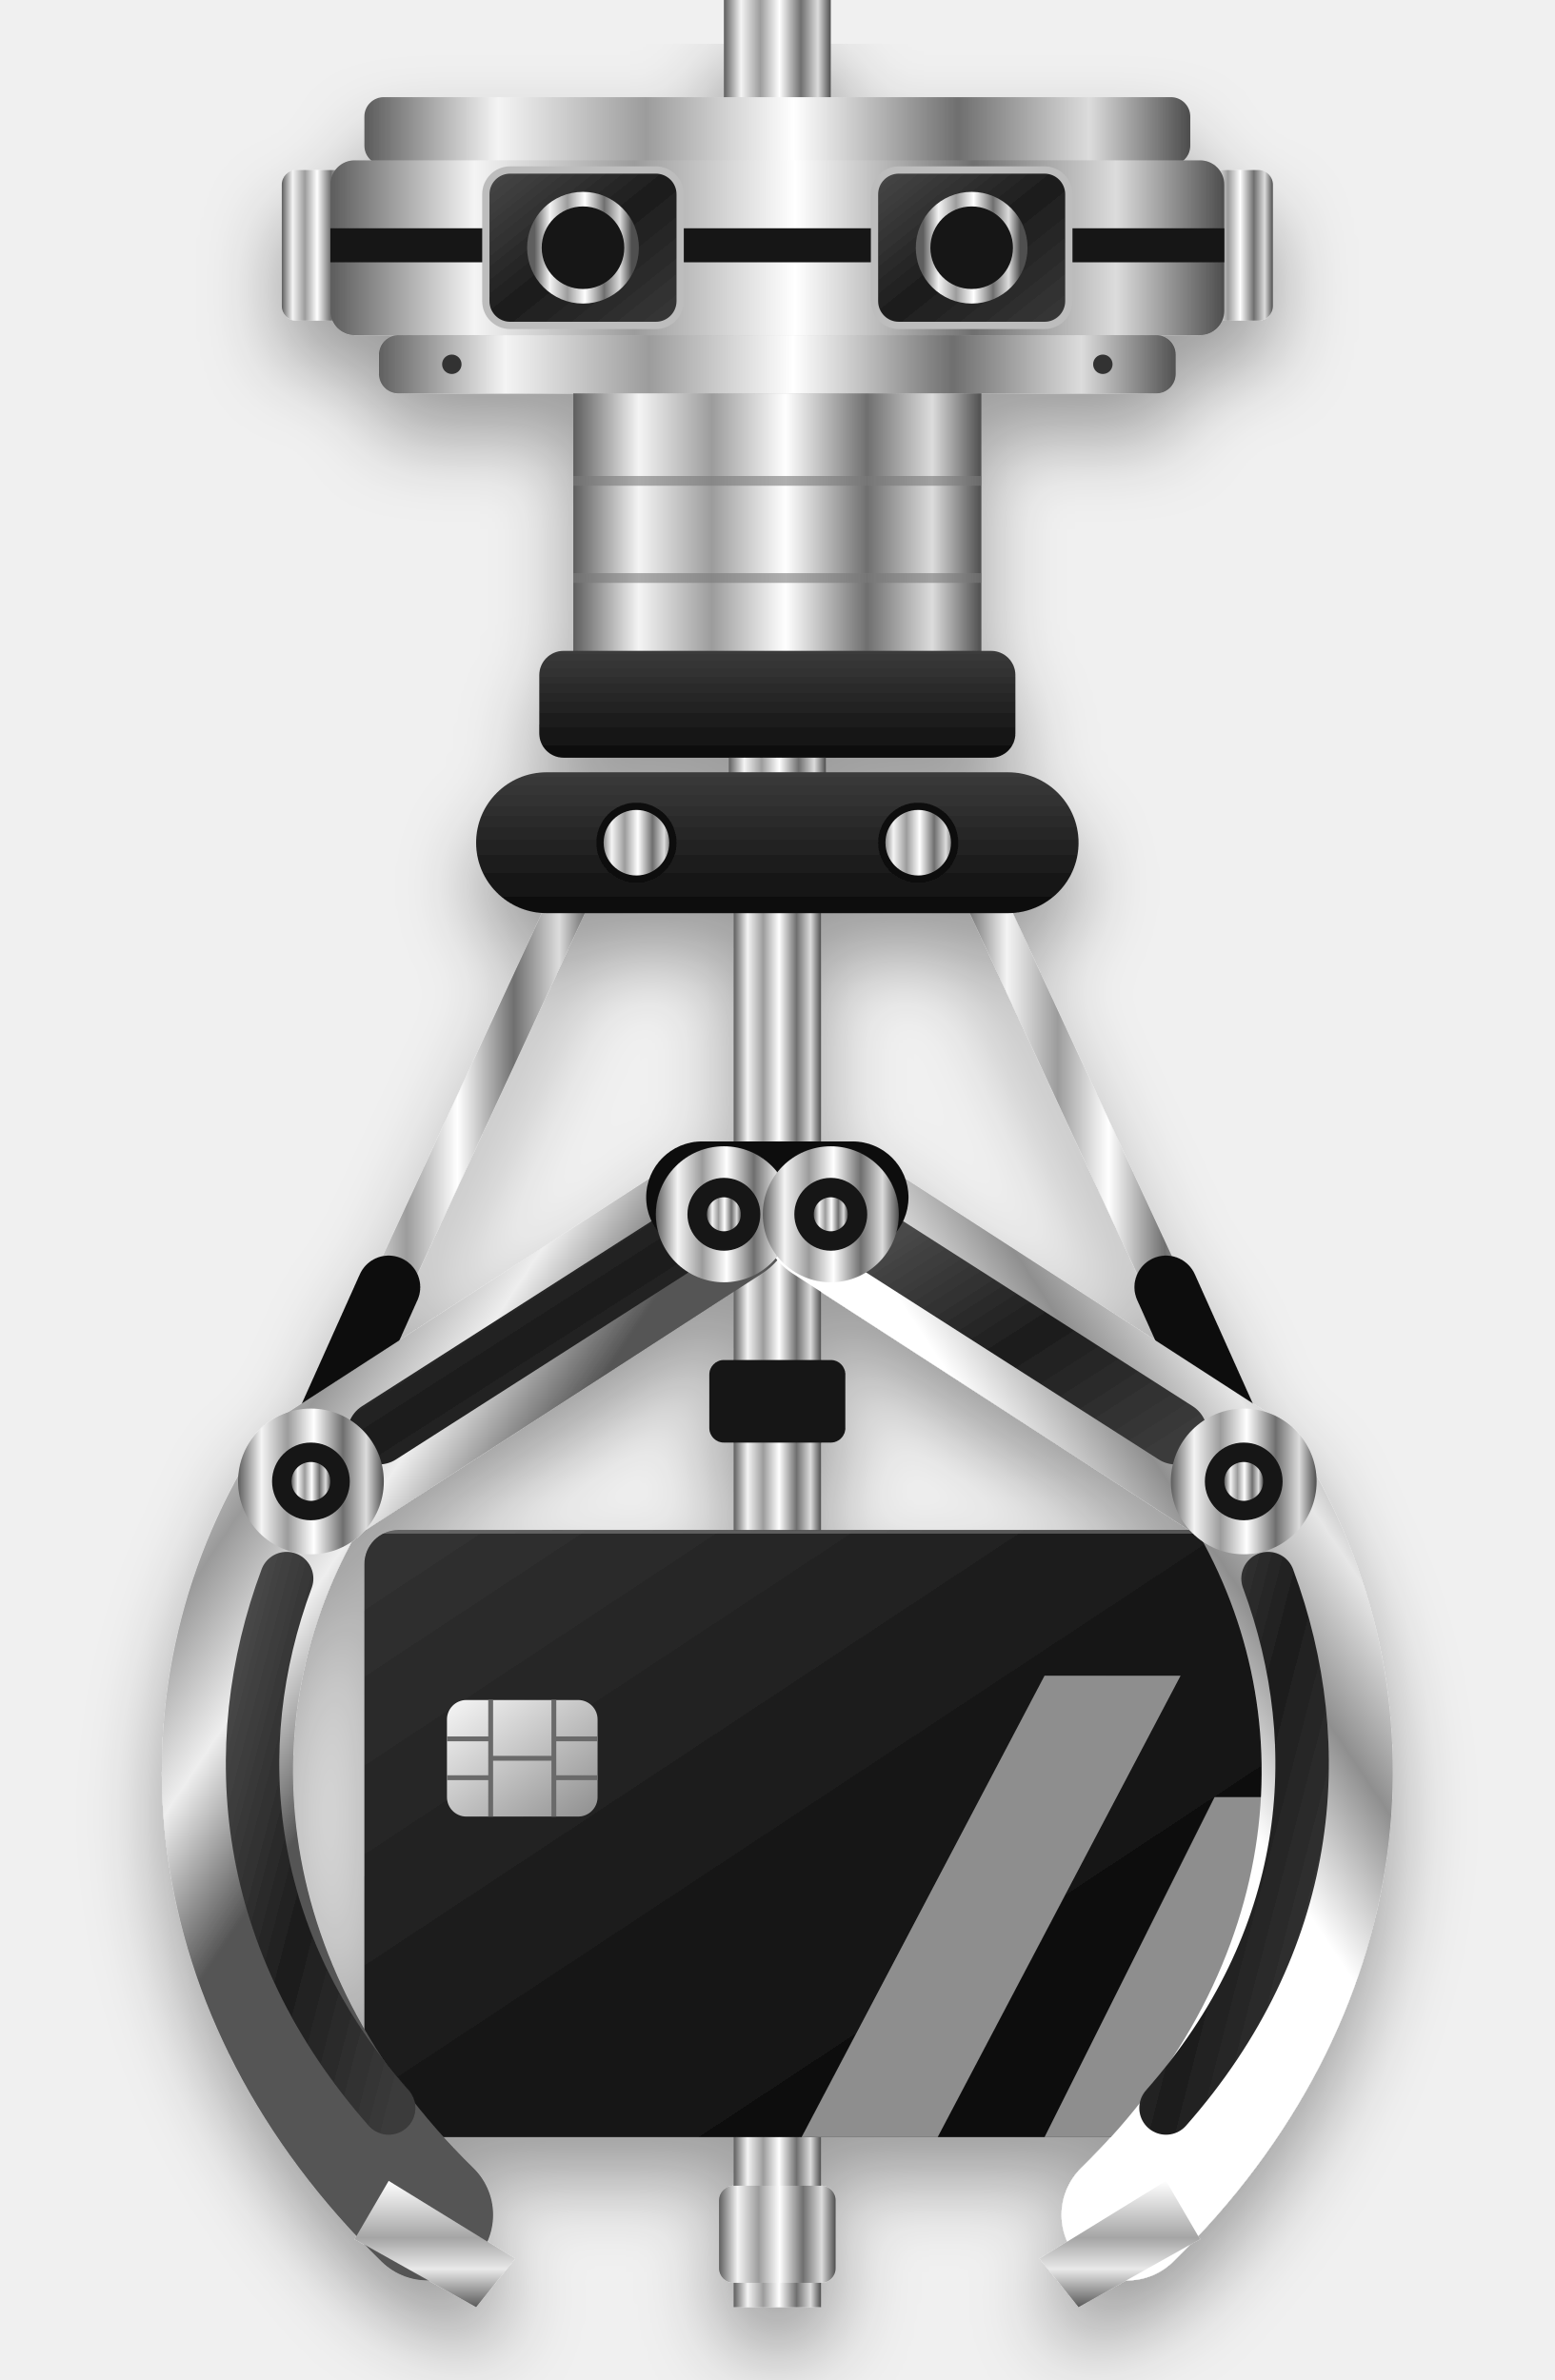
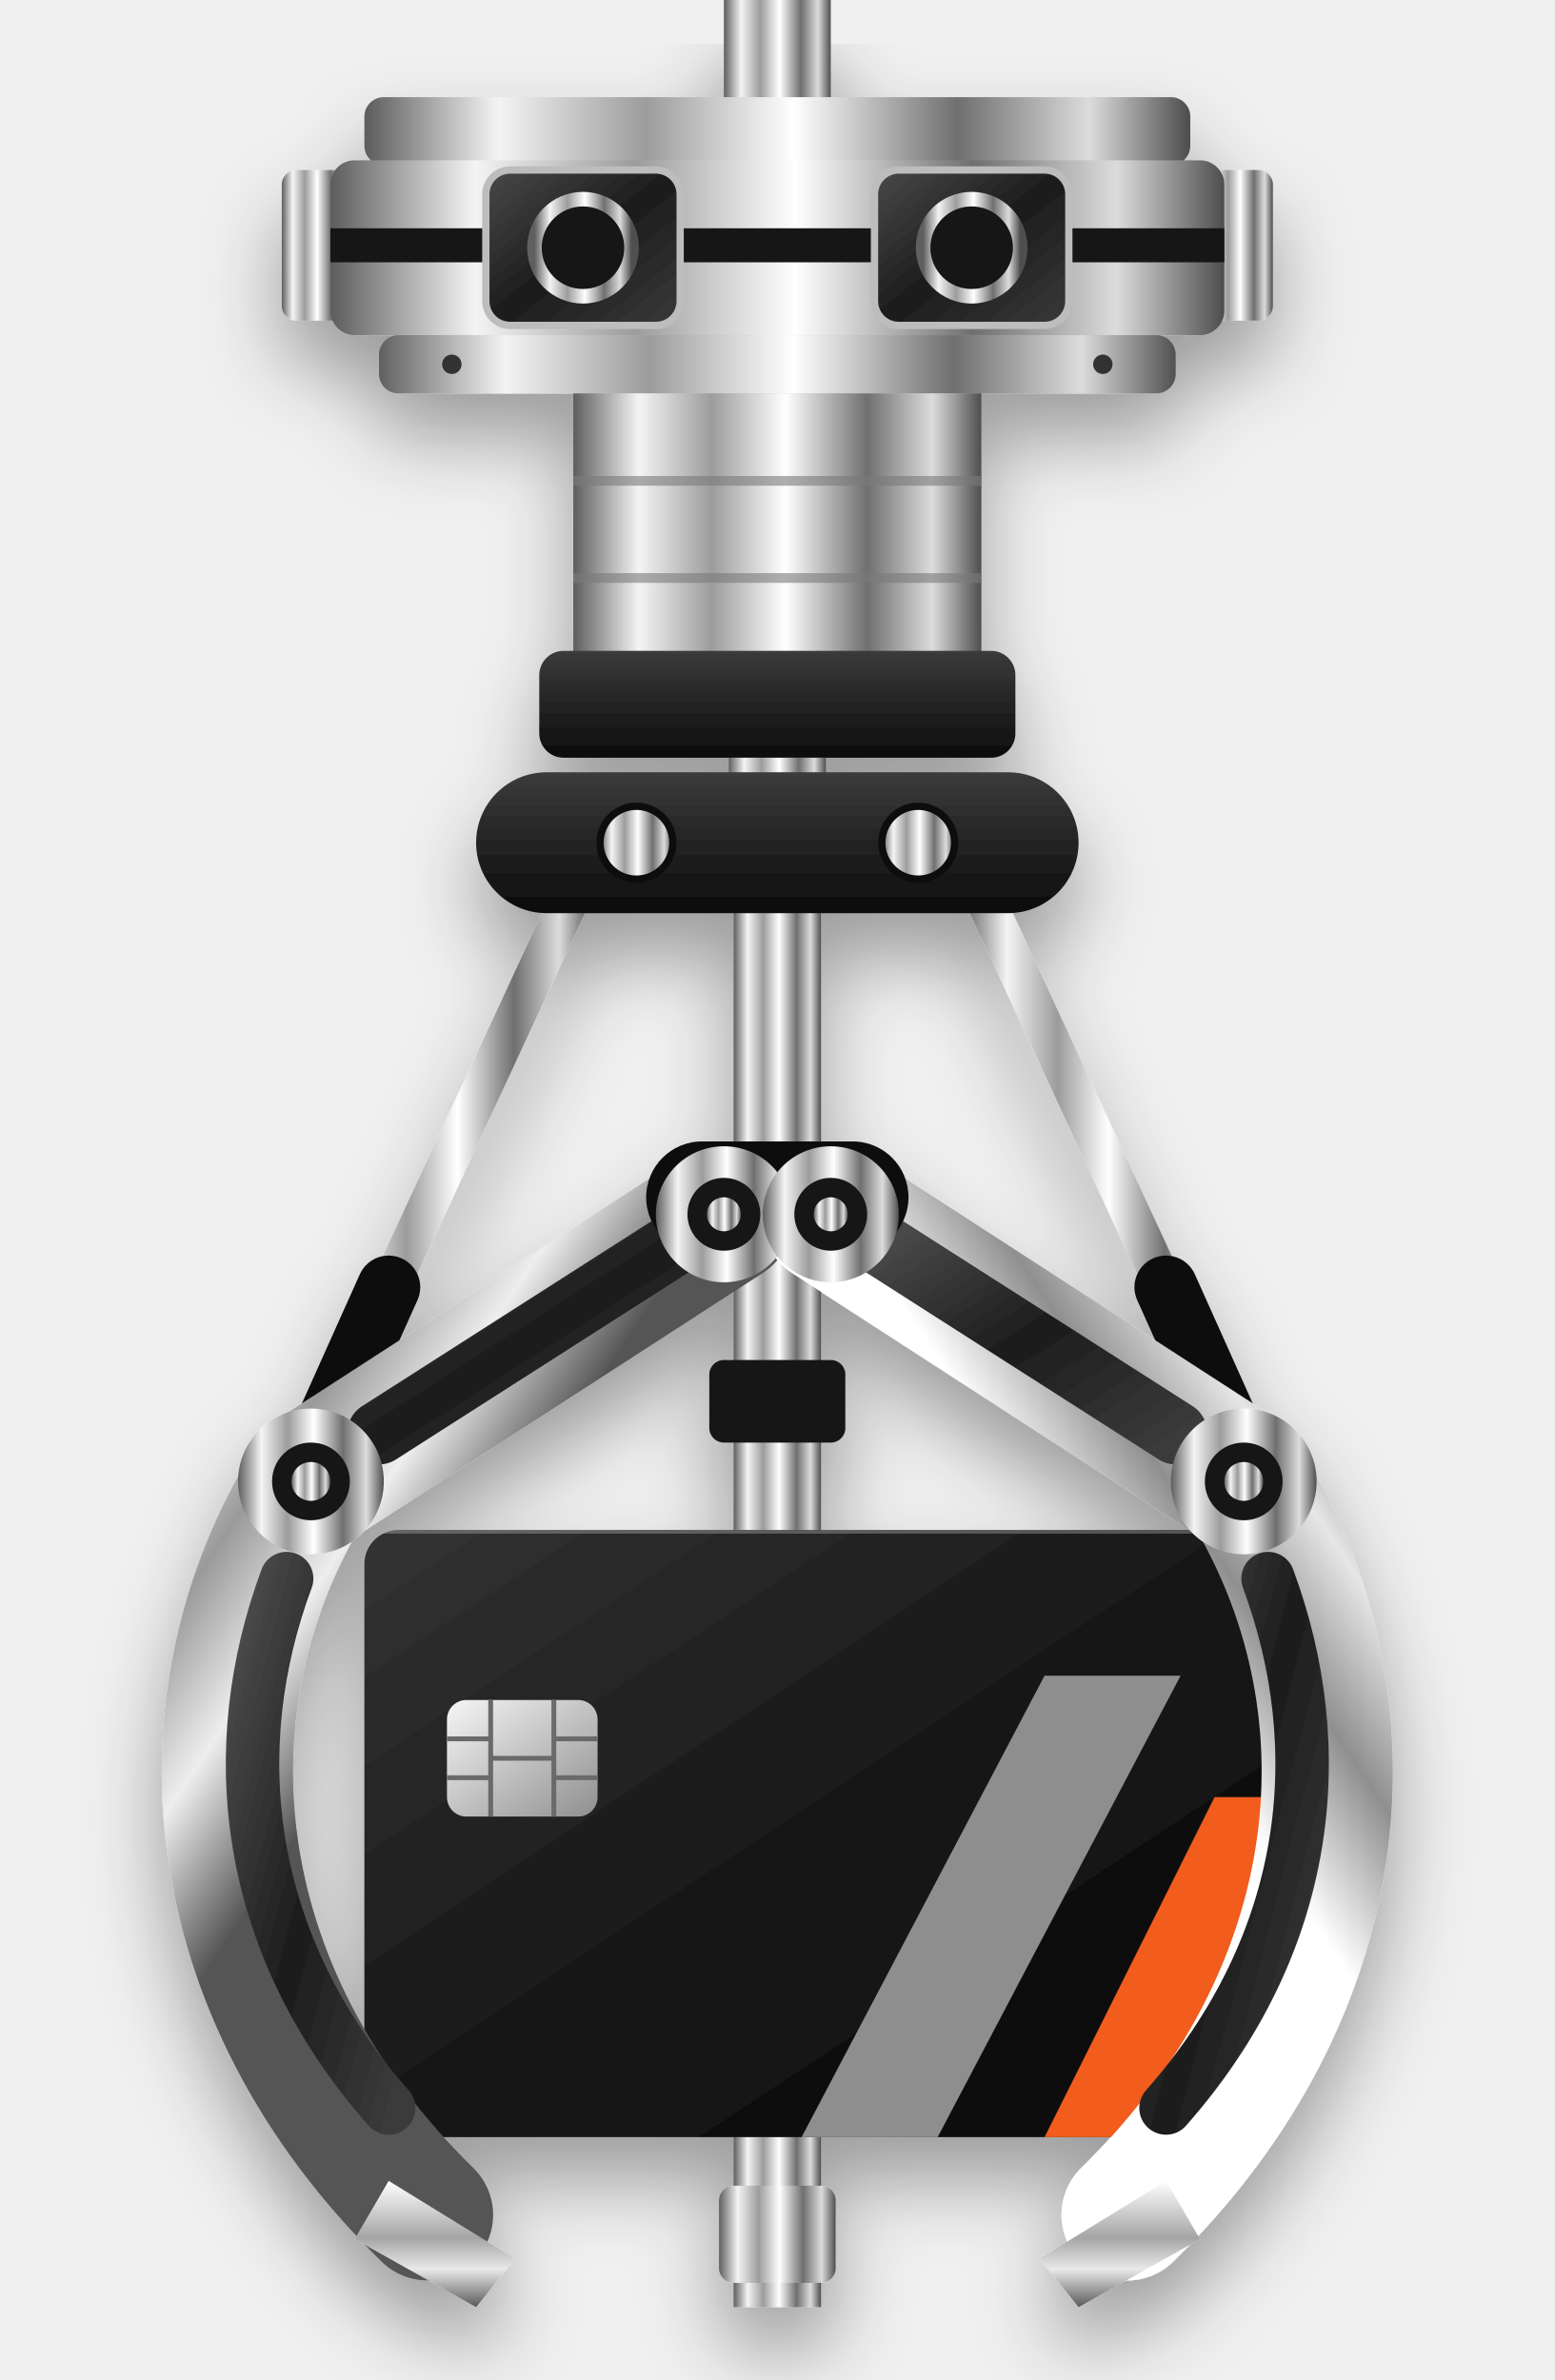
<svg xmlns="http://www.w3.org/2000/svg" viewBox="0 0 640 980" role="img" aria-label="A chrome robotic claw holding a black Cardx card">
  <defs>
    <linearGradient id="metal" x1="0" y1="0" x2="1" y2="0">
      <stop offset="0" stop-color="#5e5e5e" />
      <stop offset=".16" stop-color="#f4f4f4" />
      <stop offset=".34" stop-color="#9c9c9c" />
      <stop offset=".52" stop-color="#ffffff" />
      <stop offset=".72" stop-color="#6f6f6f" />
      <stop offset=".88" stop-color="#dcdcdc" />
      <stop offset="1" stop-color="#4f4f4f" />
    </linearGradient>
    <linearGradient id="metalV" x1="0" y1="0" x2="0" y2="1">
      <stop offset="0" stop-color="#ffffff" />
      <stop offset=".45" stop-color="#a5a5a5" />
      <stop offset=".7" stop-color="#e9e9e9" />
      <stop offset="1" stop-color="#5a5a5a" />
    </linearGradient>
    <linearGradient id="armL" gradientUnits="userSpaceOnUse" x1="80" y1="560" x2="200" y2="640">
      <stop offset="0" stop-color="#ffffff" />
      <stop offset=".35" stop-color="#9a9a9a" />
      <stop offset=".65" stop-color="#eeeeee" />
      <stop offset="1" stop-color="#555" />
    </linearGradient>
    <linearGradient id="armR" gradientUnits="userSpaceOnUse" x1="560" y1="560" x2="440" y2="640">
      <stop offset="0" stop-color="#5c5c5c" />
      <stop offset=".35" stop-color="#e6e6e6" />
      <stop offset=".65" stop-color="#8f8f8f" />
      <stop offset="1" stop-color="#ffffff" />
    </linearGradient>
    <linearGradient id="dark" x1="0" y1="0" x2="0" y2="1">
      <stop offset="0" stop-color="#3b3b3b" />
      <stop offset="1" stop-color="#0c0c0c" />
    </linearGradient>
    <linearGradient id="panel" x1="0" y1="0" x2="1" y2="1">
      <stop offset="0" stop-color="#4a4a4a" />
      <stop offset=".5" stop-color="#1c1c1c" />
      <stop offset="1" stop-color="#3a3a3a" />
    </linearGradient>
    <linearGradient id="card" x1="0" y1="0" x2="1" y2="1">
      <stop offset="0" stop-color="#333" />
      <stop offset=".55" stop-color="#151515" />
      <stop offset="1" stop-color="#090909" />
    </linearGradient>
    <linearGradient id="chip" x1="0" y1="0" x2="1" y2="1">
      <stop offset="0" stop-color="#f6f6f6" />
      <stop offset="1" stop-color="#8f8f8f" />
    </linearGradient>
    <clipPath id="cardClip">
      <rect x="150" y="630" width="380" height="250" rx="14" />
    </clipPath>
    <filter id="shadow" x="-20%" y="-10%" width="140%" height="130%">
      <feDropShadow dx="0" dy="18" stdDeviation="16" flood-color="#000" flood-opacity=".35" />
    </filter>
    <style>
      .bob { animation: bob 6s ease-in-out infinite; transform-origin: 320px 0; }
      @keyframes bob { 0%,100% { transform: translateY(0) } 50% { transform: translateY(14px) } }
      @media (prefers-reduced-motion: reduce) { .bob { animation: none } }
    </style>
  </defs>
  <g class="bob" filter="url(#shadow)">
    <rect x="298" y="-40" width="44" height="82" fill="url(#metal)" />
    <rect x="150" y="40" width="340" height="28" rx="8" fill="url(#metal)" />
    <rect x="116" y="70" width="28" height="62" rx="6" fill="url(#metal)" />
    <rect x="496" y="70" width="28" height="62" rx="6" fill="url(#metal)" />
    <rect x="136" y="66" width="368" height="72" rx="10" fill="url(#metal)" />
    <rect x="136" y="94" width="368" height="14" fill="#141414" />
    <rect x="200" y="70" width="80" height="64" rx="10" fill="url(#panel)" stroke="#bdbdbd" stroke-width="3" />
    <rect x="360" y="70" width="80" height="64" rx="10" fill="url(#panel)" stroke="#bdbdbd" stroke-width="3" />
    <circle cx="240" cy="102" r="20" fill="#151515" stroke="url(#metal)" stroke-width="6" />
    <circle cx="400" cy="102" r="20" fill="#151515" stroke="url(#metal)" stroke-width="6" />
    <rect x="156" y="138" width="328" height="24" rx="8" fill="url(#metal)" />
    <circle cx="186" cy="150" r="4" fill="#333" />
    <circle cx="454" cy="150" r="4" fill="#333" />
    <rect x="236" y="162" width="168" height="110" fill="url(#metal)" />
    <rect x="236" y="196" width="168" height="4" fill="#7a7a7a" opacity=".6" />
    <rect x="236" y="236" width="168" height="4" fill="#7a7a7a" opacity=".6" />
    <rect x="222" y="268" width="196" height="44" rx="10" fill="url(#dark)" />
    <rect x="300" y="312" width="40" height="18" fill="url(#metal)" />
    <rect x="302" y="360" width="36" height="590" fill="url(#metal)" />
    <rect x="292" y="560" width="56" height="34" rx="6" fill="#121212" />
    <rect x="296" y="900" width="48" height="40" rx="6" fill="url(#metal)" />
    <g clip-path="url(#cardClip)">
      <rect x="150" y="630" width="380" height="250" rx="14" fill="url(#card)" />
      <polygon points="330,880 430,690 486,690 386,880" fill="#8e8e8e" />
-       <polygon points="430,880 530,880 530,740 500,740" fill="#8e8e8e" />
+       <polygon points="430,880 530,880 530,740 500,740" fill="#f25c1f" />
      <rect x="150" y="630" width="380" height="1.5" fill="#ffffff" opacity=".25" />
    </g>
    <g transform="translate(184 700)">
      <rect width="62" height="48" rx="8" fill="url(#chip)" />
      <path d="M0 16h18M0 32h18M44 16h18M44 32h18M18 0v48M44 0v48M18 24h26" stroke="#6b6b6b" stroke-width="2" fill="none" />
    </g>
    <g stroke-linecap="round">
      <line x1="244" y1="350" x2="128" y2="600" stroke="url(#metal)" stroke-width="16" />
      <line x1="396" y1="350" x2="512" y2="600" stroke="url(#metal)" stroke-width="16" />
      <line x1="160" y1="530" x2="134" y2="588" stroke="#111" stroke-width="26" />
      <line x1="480" y1="530" x2="506" y2="588" stroke="#111" stroke-width="26" />
    </g>
    <rect x="196" y="318" width="248" height="58" rx="29" fill="url(#dark)" />
    <circle cx="262" cy="347" r="15" fill="url(#metal)" stroke="#0d0d0d" stroke-width="3" />
    <circle cx="378" cy="347" r="15" fill="url(#metal)" stroke="#0d0d0d" stroke-width="3" />
    <g stroke-linecap="round" fill="none">
      <path d="M298 500 L128 610" stroke="url(#armL)" stroke-width="58" />
      <path d="M278 512 L156 590" stroke="url(#panel)" stroke-width="26" />
      <path d="M342 500 L512 610" stroke="url(#armR)" stroke-width="58" />
      <path d="M362 512 L484 590" stroke="url(#panel)" stroke-width="26" />
    </g>
    <rect x="266" y="470" width="108" height="46" rx="23" fill="#111" />
    <g stroke-linecap="round" fill="none">
      <path d="M128 610 C 72 700, 82 820, 176 912" stroke="url(#armL)" stroke-width="54" />
      <path d="M118 650 C 92 720, 100 800, 160 868" stroke="url(#panel)" stroke-width="22" />
      <path d="M512 610 C 568 700, 558 820, 464 912" stroke="url(#armR)" stroke-width="54" />
      <path d="M522 650 C 548 720, 540 800, 480 868" stroke="url(#panel)" stroke-width="22" />
    </g>
    <path d="M160 898 L212 930 L196 950 L146 922 Z" fill="url(#metalV)" />
    <path d="M480 898 L428 930 L444 950 L494 922 Z" fill="url(#metalV)" />
    <g>
      <circle cx="298" cy="500" r="28" fill="url(#metal)" />
      <circle cx="298" cy="500" r="15" fill="#151515" />
      <circle cx="298" cy="500" r="7" fill="url(#metal)" />
      <circle cx="342" cy="500" r="28" fill="url(#metal)" />
      <circle cx="342" cy="500" r="15" fill="#151515" />
      <circle cx="342" cy="500" r="7" fill="url(#metal)" />
      <circle cx="128" cy="610" r="30" fill="url(#metal)" />
      <circle cx="128" cy="610" r="16" fill="#151515" />
      <circle cx="128" cy="610" r="8" fill="url(#metal)" />
      <circle cx="512" cy="610" r="30" fill="url(#metal)" />
      <circle cx="512" cy="610" r="16" fill="#151515" />
      <circle cx="512" cy="610" r="8" fill="url(#metal)" />
    </g>
  </g>
</svg>
